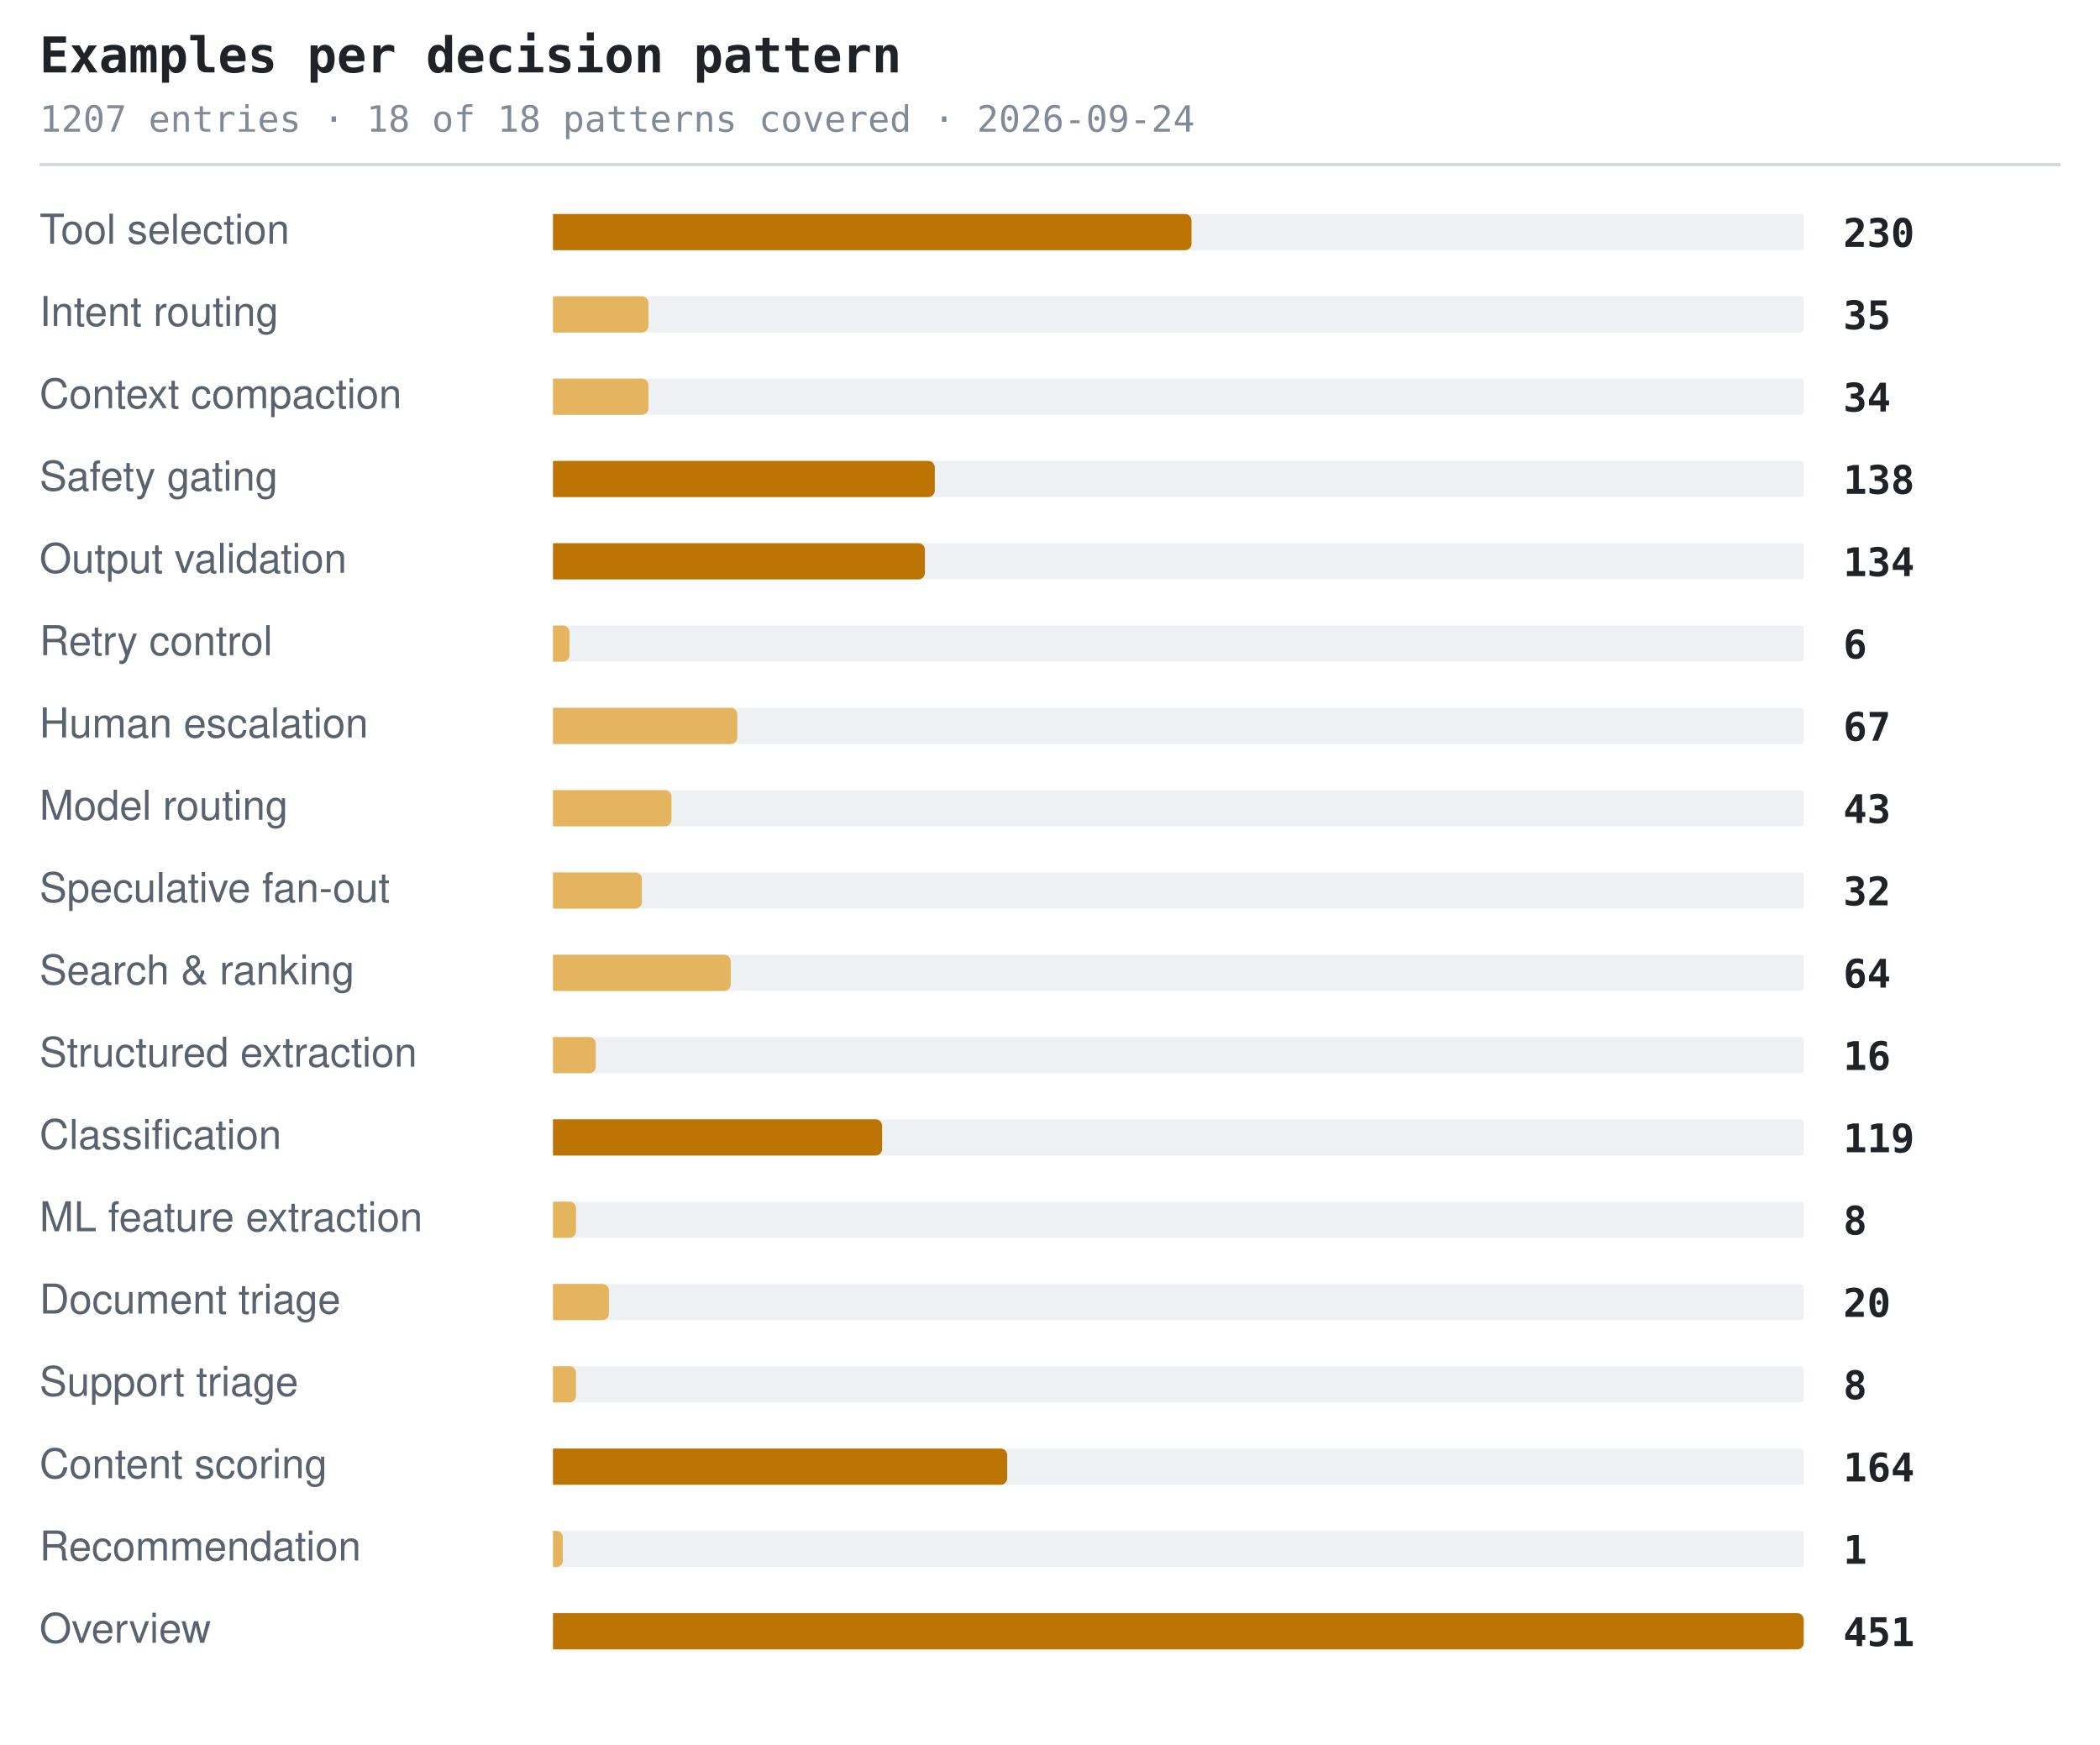
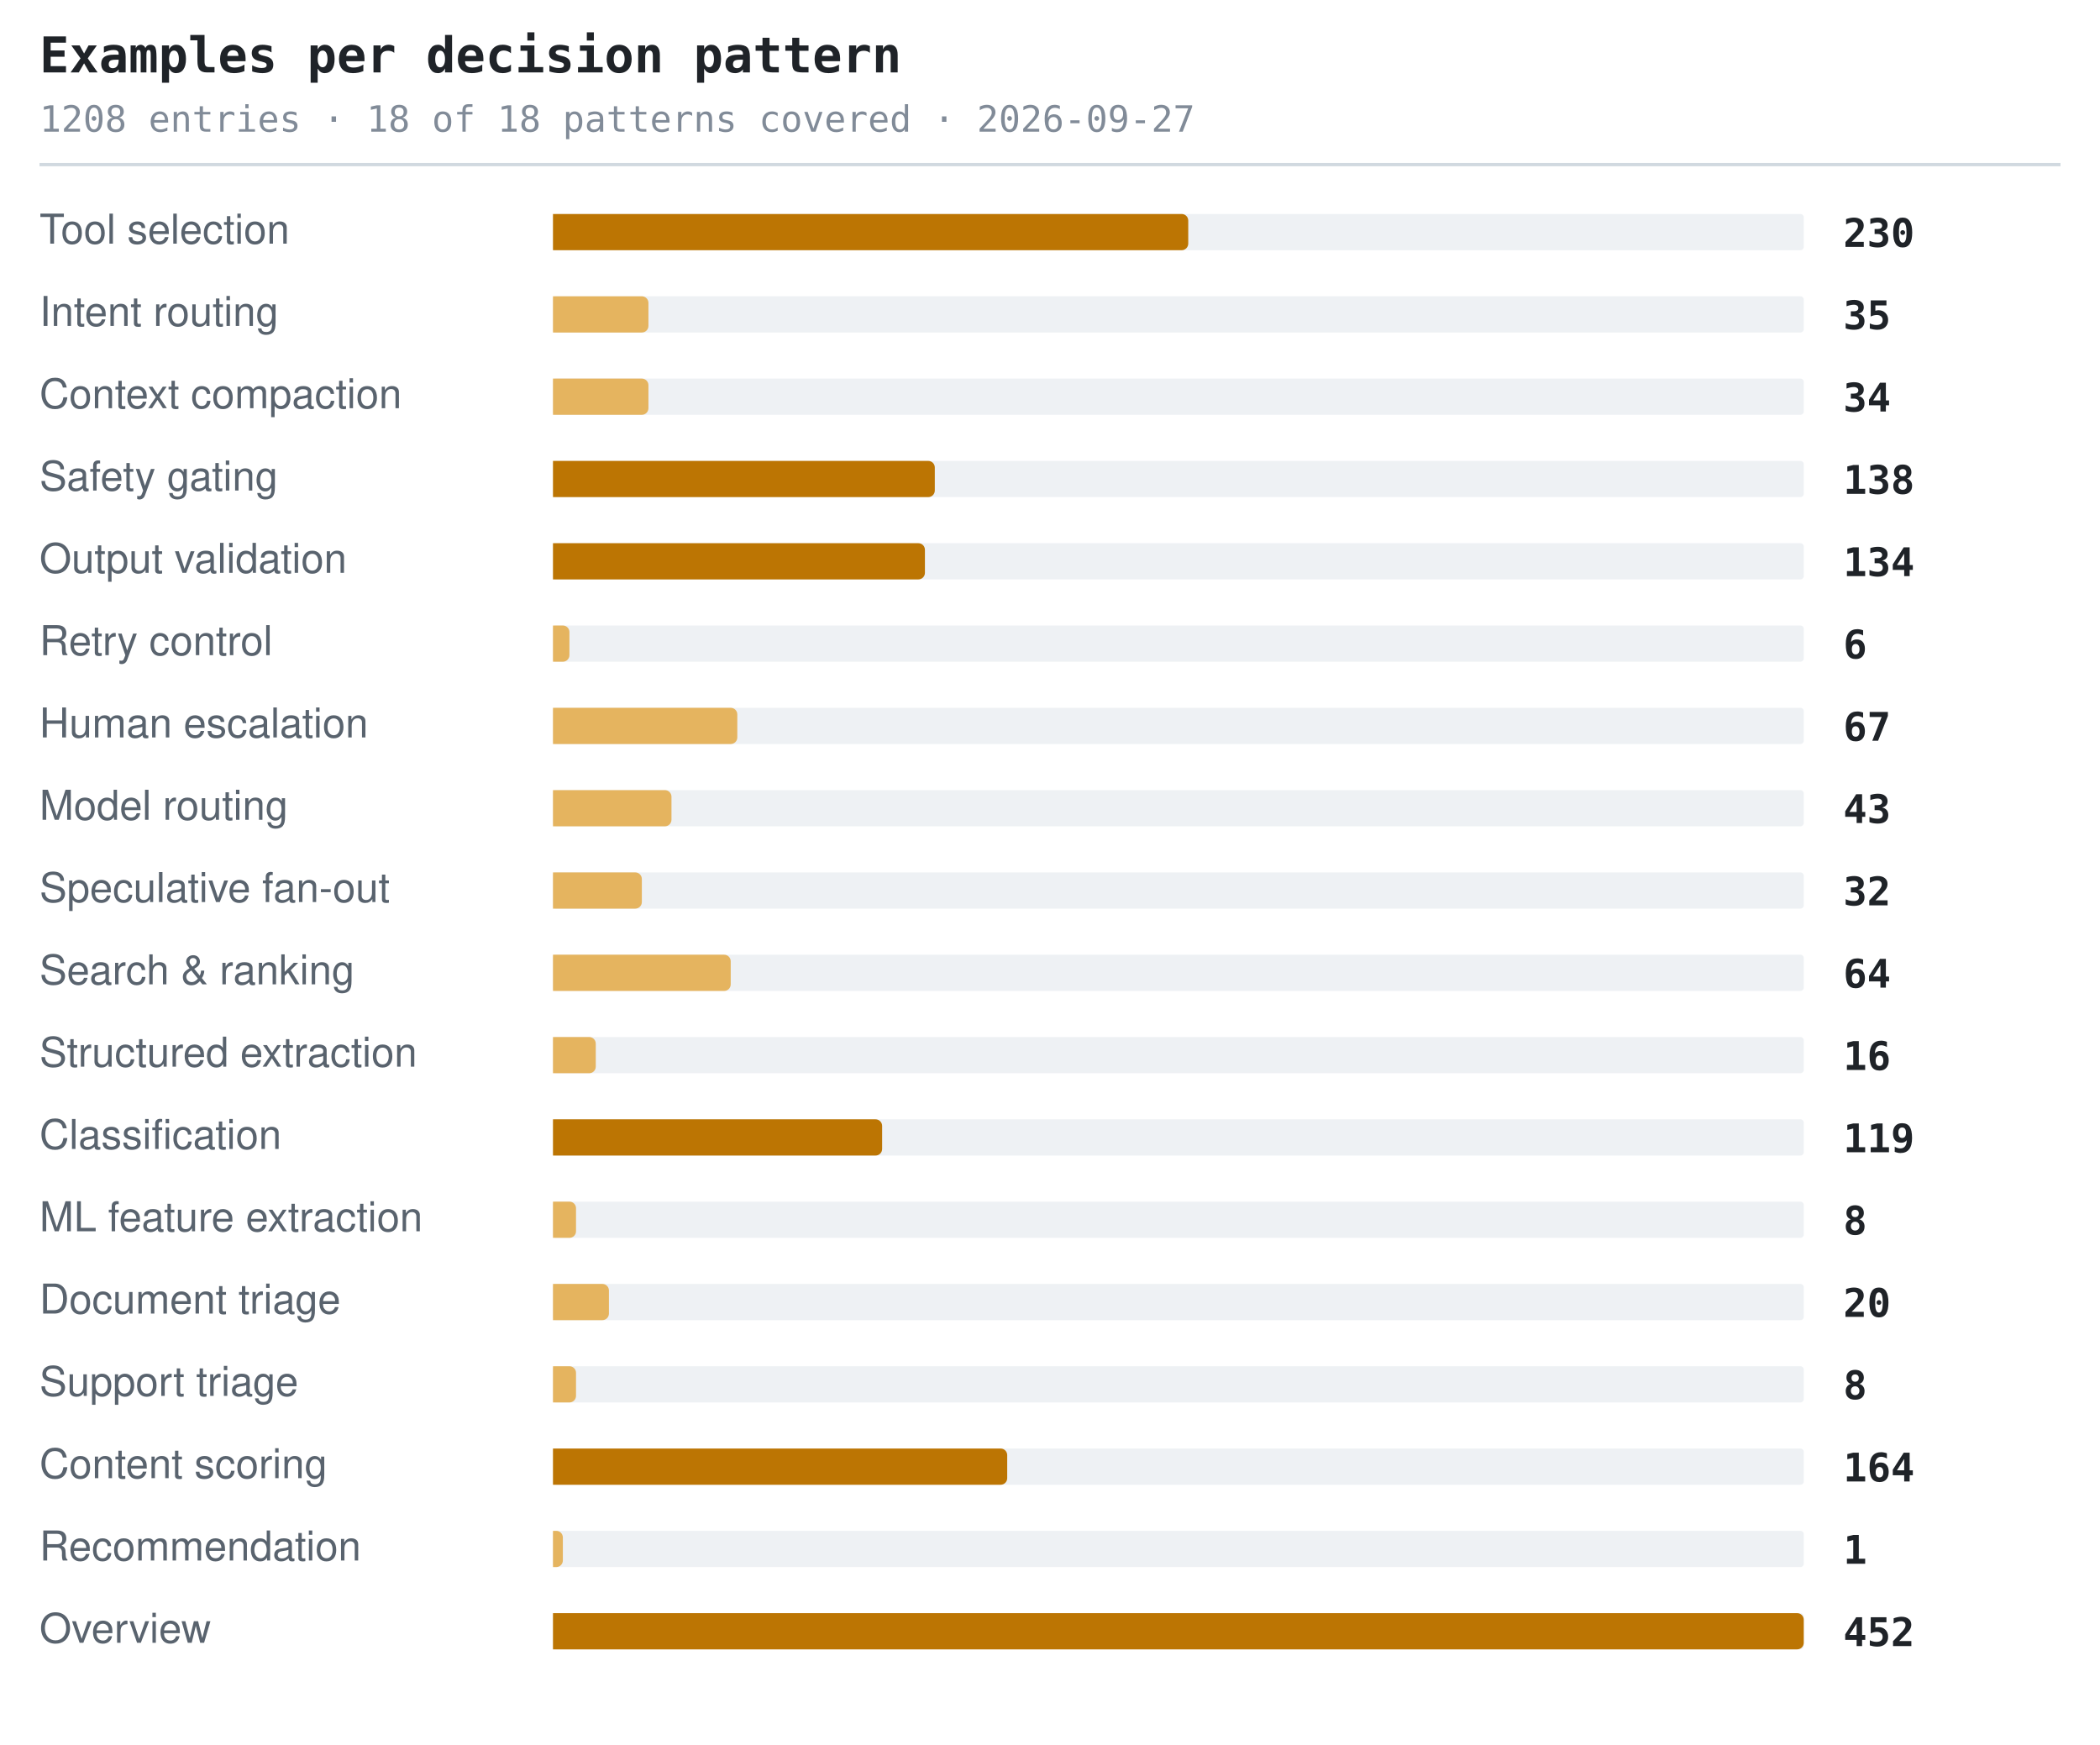
<svg xmlns="http://www.w3.org/2000/svg" width="638" height="530" viewBox="0 0 638 530" role="img" aria-label="Examples per decision pattern">
  <style>.t{font:600 15px ui-monospace,SFMono-Regular,'SF Mono',Menlo,Consolas,monospace;fill:#1f2328}.s{font:11px ui-monospace,SFMono-Regular,'SF Mono',Menlo,Consolas,monospace;fill:#818b98}.l{font:12.5px -apple-system,BlinkMacSystemFont,'Segoe UI',Helvetica,Arial,sans-serif;fill:#59636e}.n{font:600 12px ui-monospace,SFMono-Regular,'SF Mono',Menlo,Consolas,monospace;fill:#1f2328}.g{font:italic 11px -apple-system,BlinkMacSystemFont,'Segoe UI',Helvetica,Arial,sans-serif;fill:#818b98}</style>
  <text x="12" y="22" class="t">Examples per decision pattern</text>
-   <text x="12" y="40" class="s">1207 entries · 18 of 18 patterns covered · 2026-09-24</text>
+   <text x="12" y="40" class="s">1208 entries · 18 of 18 patterns covered · 2026-09-27</text>
  <line x1="12" y1="50" x2="626" y2="50" stroke="#d1d9e0" stroke-width="1" />
  <text x="12" y="74" class="l">Tool selection</text>
  <rect x="168" y="65" width="380" height="11" rx="1" fill="#eef1f4" />
-   <path d="M168 65h192a2 2 0 0 1 2 2v7a2 2 0 0 1-2 2h-192z" fill="#bc7503" />
+   <path d="M168 65h191a2 2 0 0 1 2 2v7a2 2 0 0 1-2 2h-191z" fill="#bc7503" />
  <text x="560" y="75" class="n">230</text>
  <text x="12" y="99" class="l">Intent routing</text>
  <rect x="168" y="90" width="380" height="11" rx="1" fill="#eef1f4" />
  <path d="M168 90h27a2 2 0 0 1 2 2v7a2 2 0 0 1-2 2h-27z" fill="#e5b45f" />
  <text x="560" y="100" class="n">35</text>
  <text x="12" y="124" class="l">Context compaction</text>
  <rect x="168" y="115" width="380" height="11" rx="1" fill="#eef1f4" />
  <path d="M168 115h27a2 2 0 0 1 2 2v7a2 2 0 0 1-2 2h-27z" fill="#e5b45f" />
  <text x="560" y="125" class="n">34</text>
  <text x="12" y="149" class="l">Safety gating</text>
  <rect x="168" y="140" width="380" height="11" rx="1" fill="#eef1f4" />
  <path d="M168 140h114a2 2 0 0 1 2 2v7a2 2 0 0 1-2 2h-114z" fill="#bc7503" />
  <text x="560" y="150" class="n">138</text>
  <text x="12" y="174" class="l">Output validation</text>
  <rect x="168" y="165" width="380" height="11" rx="1" fill="#eef1f4" />
  <path d="M168 165h111a2 2 0 0 1 2 2v7a2 2 0 0 1-2 2h-111z" fill="#bc7503" />
  <text x="560" y="175" class="n">134</text>
  <text x="12" y="199" class="l">Retry control</text>
  <rect x="168" y="190" width="380" height="11" rx="1" fill="#eef1f4" />
  <path d="M168 190h3a2 2 0 0 1 2 2v7a2 2 0 0 1-2 2h-3z" fill="#e5b45f" />
  <text x="560" y="200" class="n">6</text>
  <text x="12" y="224" class="l">Human escalation</text>
  <rect x="168" y="215" width="380" height="11" rx="1" fill="#eef1f4" />
  <path d="M168 215h54a2 2 0 0 1 2 2v7a2 2 0 0 1-2 2h-54z" fill="#e5b45f" />
  <text x="560" y="225" class="n">67</text>
  <text x="12" y="249" class="l">Model routing</text>
  <rect x="168" y="240" width="380" height="11" rx="1" fill="#eef1f4" />
  <path d="M168 240h34a2 2 0 0 1 2 2v7a2 2 0 0 1-2 2h-34z" fill="#e5b45f" />
  <text x="560" y="250" class="n">43</text>
  <text x="12" y="274" class="l">Speculative fan-out</text>
  <rect x="168" y="265" width="380" height="11" rx="1" fill="#eef1f4" />
  <path d="M168 265h25a2 2 0 0 1 2 2v7a2 2 0 0 1-2 2h-25z" fill="#e5b45f" />
  <text x="560" y="275" class="n">32</text>
  <text x="12" y="299" class="l">Search &amp; ranking</text>
  <rect x="168" y="290" width="380" height="11" rx="1" fill="#eef1f4" />
  <path d="M168 290h52a2 2 0 0 1 2 2v7a2 2 0 0 1-2 2h-52z" fill="#e5b45f" />
  <text x="560" y="300" class="n">64</text>
  <text x="12" y="324" class="l">Structured extraction</text>
  <rect x="168" y="315" width="380" height="11" rx="1" fill="#eef1f4" />
  <path d="M168 315h11a2 2 0 0 1 2 2v7a2 2 0 0 1-2 2h-11z" fill="#e5b45f" />
  <text x="560" y="325" class="n">16</text>
  <text x="12" y="349" class="l">Classification</text>
  <rect x="168" y="340" width="380" height="11" rx="1" fill="#eef1f4" />
  <path d="M168 340h98a2 2 0 0 1 2 2v7a2 2 0 0 1-2 2h-98z" fill="#bc7503" />
  <text x="560" y="350" class="n">119</text>
  <text x="12" y="374" class="l">ML feature extraction</text>
  <rect x="168" y="365" width="380" height="11" rx="1" fill="#eef1f4" />
  <path d="M168 365h5a2 2 0 0 1 2 2v7a2 2 0 0 1-2 2h-5z" fill="#e5b45f" />
  <text x="560" y="375" class="n">8</text>
  <text x="12" y="399" class="l">Document triage</text>
  <rect x="168" y="390" width="380" height="11" rx="1" fill="#eef1f4" />
  <path d="M168 390h15a2 2 0 0 1 2 2v7a2 2 0 0 1-2 2h-15z" fill="#e5b45f" />
  <text x="560" y="400" class="n">20</text>
  <text x="12" y="424" class="l">Support triage</text>
  <rect x="168" y="415" width="380" height="11" rx="1" fill="#eef1f4" />
  <path d="M168 415h5a2 2 0 0 1 2 2v7a2 2 0 0 1-2 2h-5z" fill="#e5b45f" />
  <text x="560" y="425" class="n">8</text>
  <text x="12" y="449" class="l">Content scoring</text>
  <rect x="168" y="440" width="380" height="11" rx="1" fill="#eef1f4" />
  <path d="M168 440h136a2 2 0 0 1 2 2v7a2 2 0 0 1-2 2h-136z" fill="#bc7503" />
  <text x="560" y="450" class="n">164</text>
  <text x="12" y="474" class="l">Recommendation</text>
  <rect x="168" y="465" width="380" height="11" rx="1" fill="#eef1f4" />
  <path d="M168 465h1a2 2 0 0 1 2 2v7a2 2 0 0 1-2 2h-1z" fill="#e5b45f" />
  <text x="560" y="475" class="n">1</text>
  <text x="12" y="499" class="l">Overview</text>
  <rect x="168" y="490" width="380" height="11" rx="1" fill="#eef1f4" />
  <path d="M168 490h378a2 2 0 0 1 2 2v7a2 2 0 0 1-2 2h-378z" fill="#bc7503" />
-   <text x="560" y="500" class="n">451</text>
+   <text x="560" y="500" class="n">452</text>
</svg>
